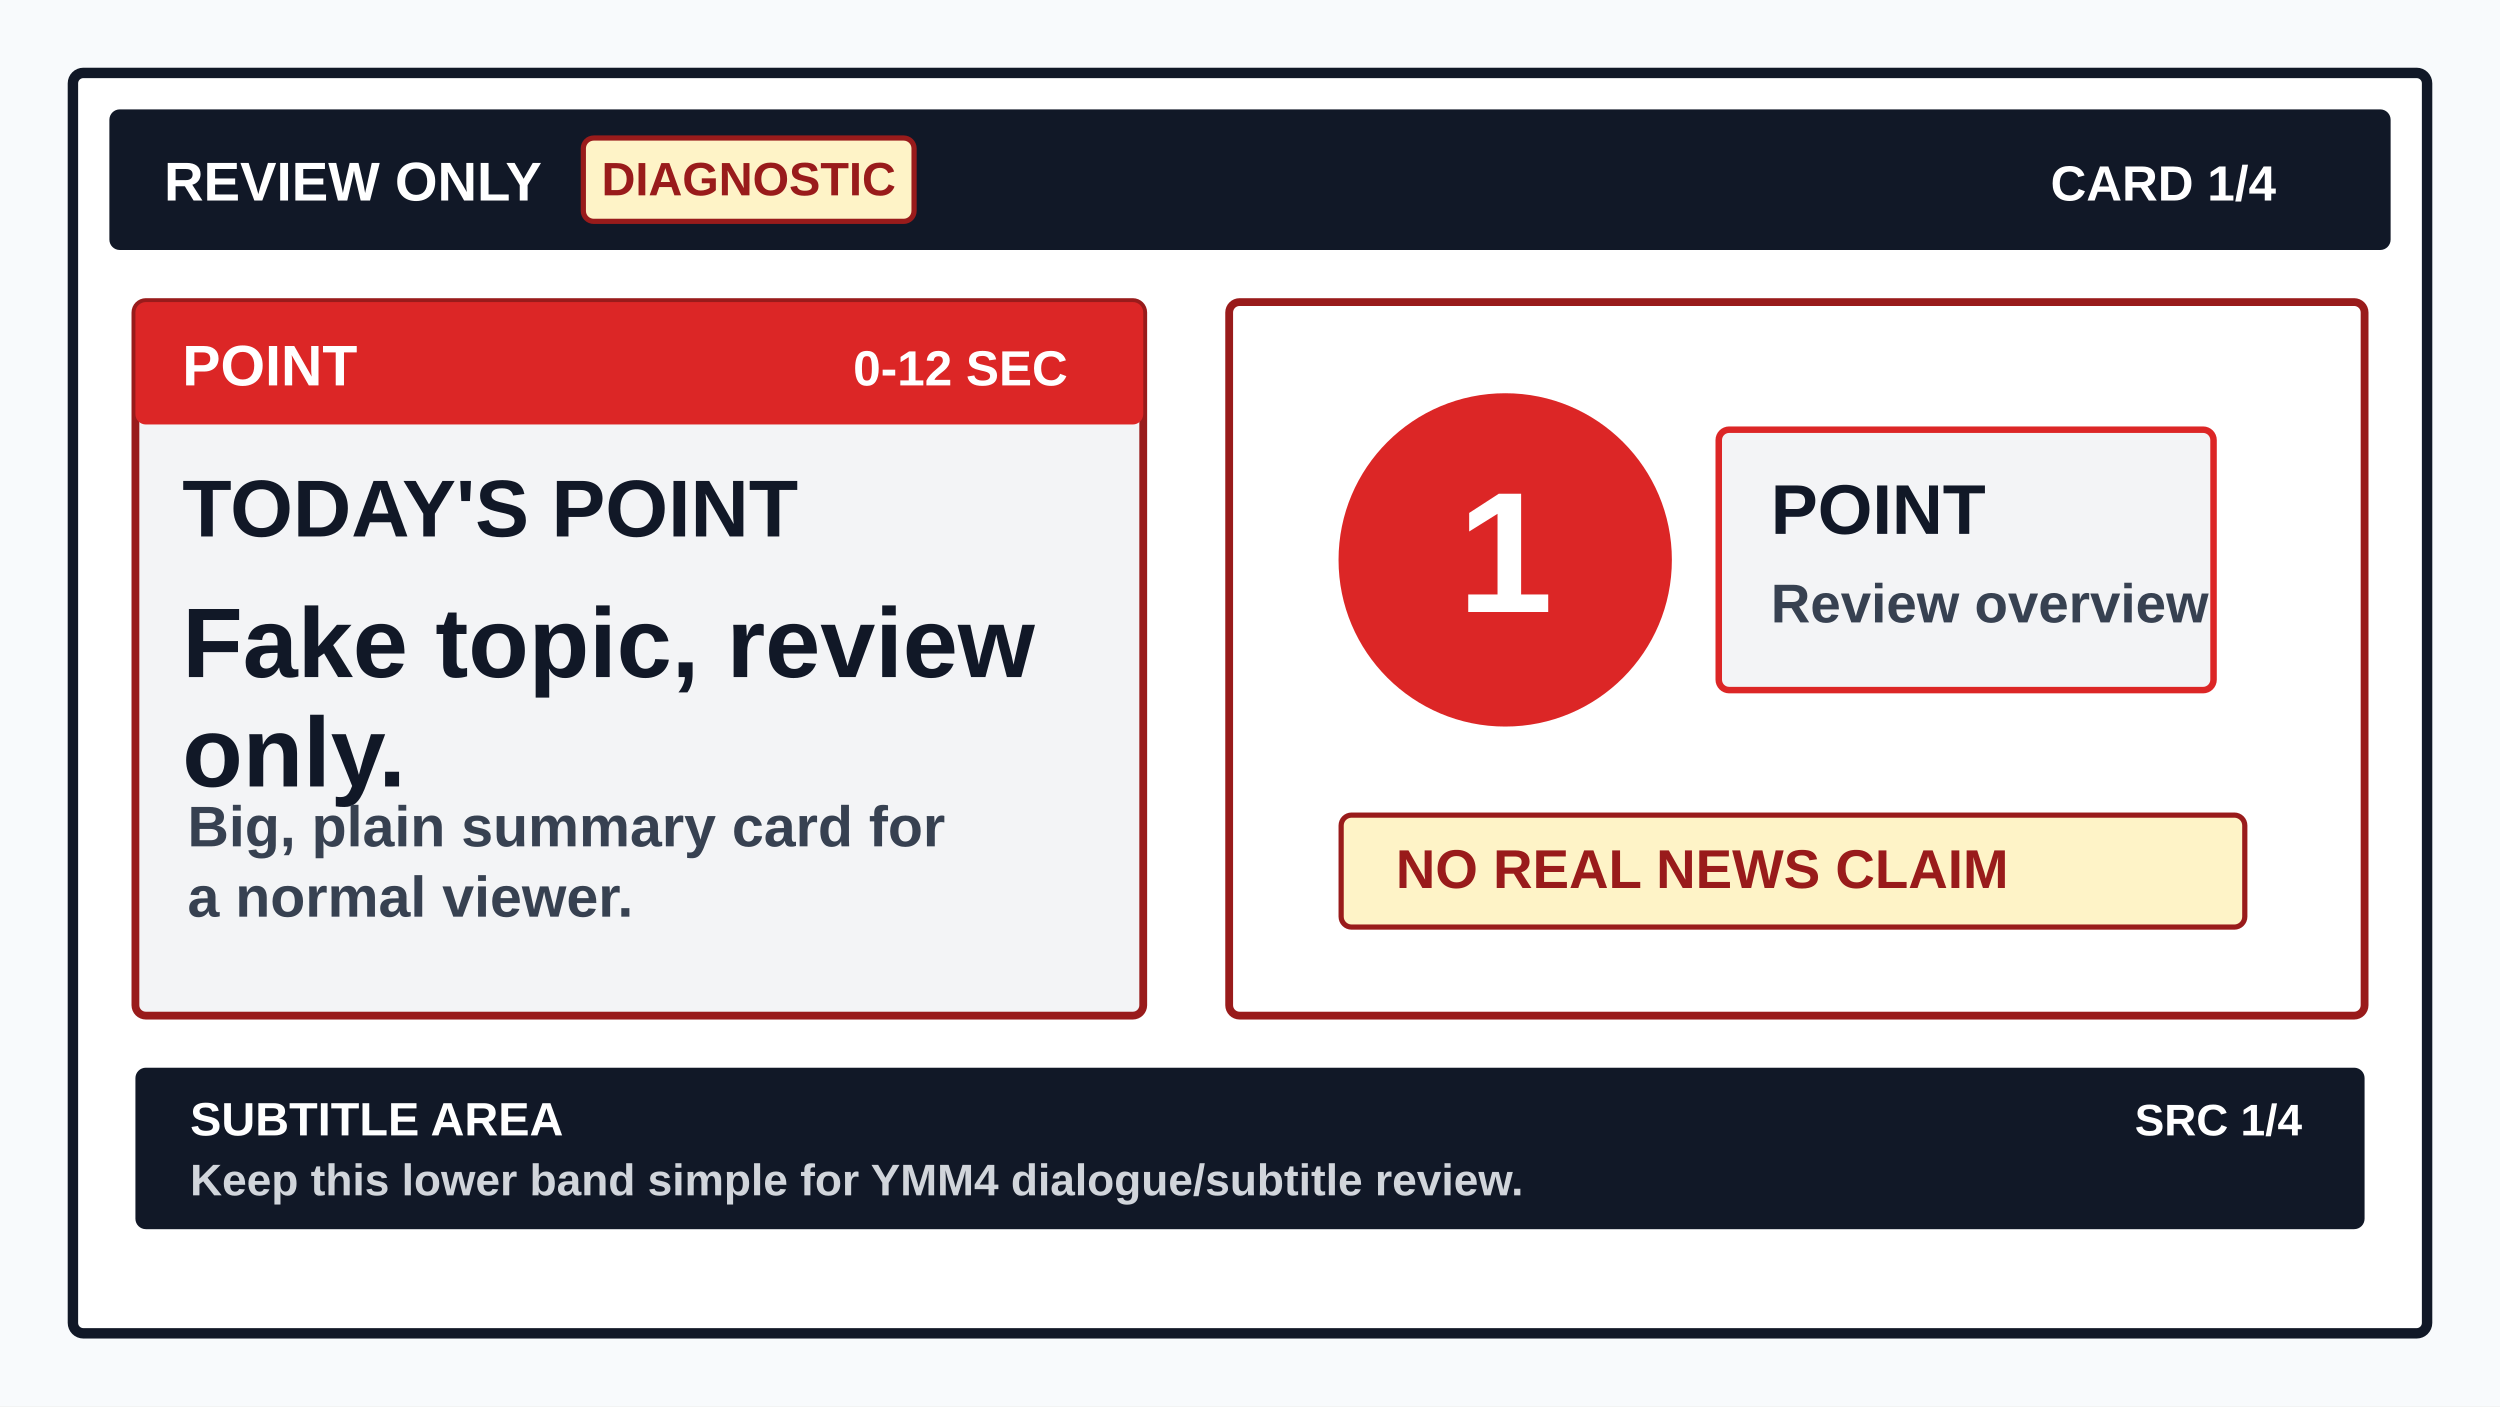
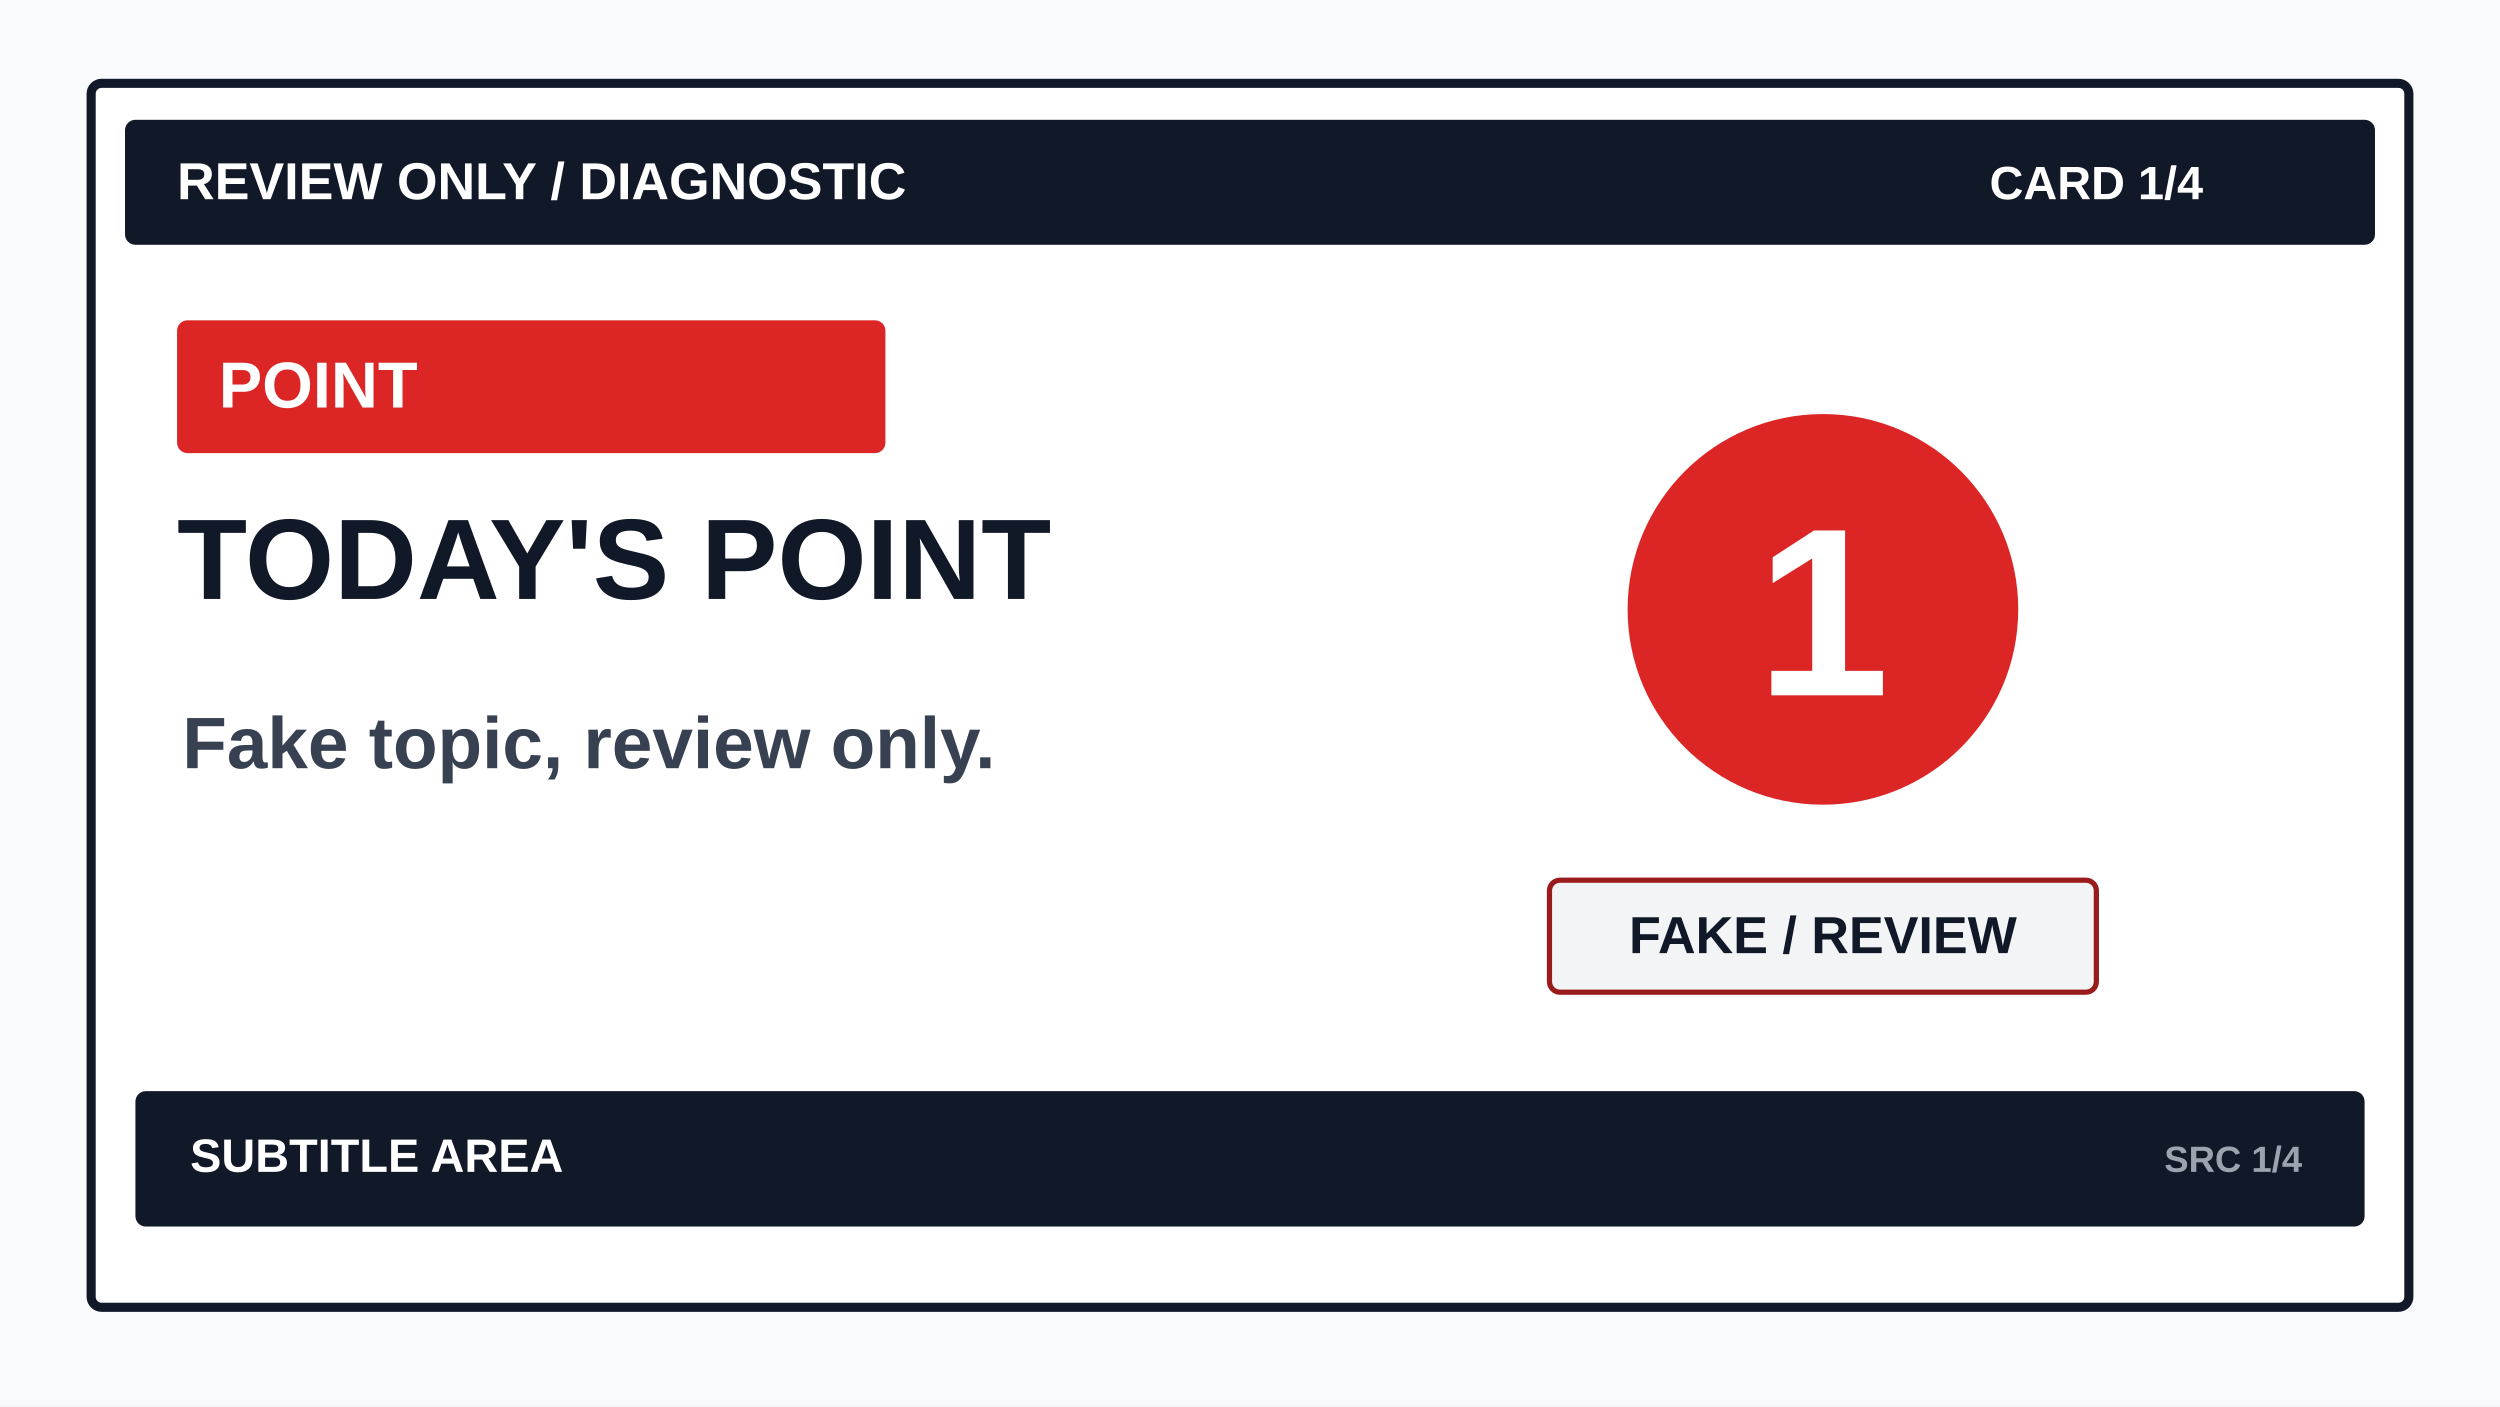
- <svg xmlns="http://www.w3.org/2000/svg" width="1920" height="1080" viewBox="0 0 1920 1080" role="img" aria-label="TODAY'S POINT" data-refinement="audience-fit-v1" data-role="intro_summary" data-motif="large_number" data-audience-fit="familiar_youtube_explainer">
+ <svg xmlns="http://www.w3.org/2000/svg" width="1920" height="1080" viewBox="0 0 1920 1080" role="img" aria-label="TODAY'S POINT" data-refinement="density-benchmarked-v1" data-card-id="visual_card_cap_beat_fake_intro_001_01_v1" data-role="point">
  <rect x="0" y="0" width="1920" height="1080" fill="#F8FAFC" />
-   <rect x="56" y="56" width="1808" height="968" rx="8" fill="#FFFFFF" stroke="#111827" stroke-width="8" />
-   <rect x="84" y="84" width="1752" height="108" rx="8" fill="#111827" />
-   <text x="126" y="154" font-family="Arial, Helvetica, sans-serif" font-size="42" font-weight="800" fill="#FFFFFF">REVIEW ONLY</text>
-   <rect x="448" y="106" width="254" height="64" rx="8" fill="#FEF3C7" stroke="#991B1B" stroke-width="4" />
-   <text x="575" y="150" text-anchor="middle" font-family="Arial, Helvetica, sans-serif" font-size="36" font-weight="800" fill="#991B1B">DIAGNOSTIC</text>
-   <text x="1748" y="154" text-anchor="end" font-family="Arial, Helvetica, sans-serif" font-size="38" font-weight="800" fill="#FFFFFF">CARD 1/4</text>
-   <rect x="104" y="232" width="774" height="548" rx="8" fill="#F3F4F6" stroke="#991B1B" stroke-width="6" />
-   <rect x="104" y="232" width="774" height="94" rx="8" fill="#DC2626" />
-   <text x="140" y="296" font-family="Arial, Helvetica, sans-serif" font-size="44" font-weight="800" fill="#FFFFFF">POINT</text>
-   <text x="820" y="296" text-anchor="end" font-family="Arial, Helvetica, sans-serif" font-size="38" font-weight="800" fill="#FFFFFF">0-12 SEC</text>
-   <text x="140" y="412" font-family="Arial, Helvetica, sans-serif" font-size="62" font-weight="800" fill="#111827">TODAY'S POINT</text>
-   <text x="140" y="520" font-family="Arial, Helvetica, sans-serif" font-size="76" font-weight="800" fill="#111827">Fake topic, review</text>
-   <text x="140" y="604" font-family="Arial, Helvetica, sans-serif" font-size="76" font-weight="800" fill="#111827">only.</text>
-   <text x="144" y="650" font-family="Arial, Helvetica, sans-serif" font-size="44" font-weight="700" fill="#374151">Big, plain summary card for</text>
-   <text x="144" y="704" font-family="Arial, Helvetica, sans-serif" font-size="44" font-weight="700" fill="#374151">a normal viewer.</text>
-   <rect x="944" y="232" width="872" height="548" rx="8" fill="#FFFFFF" stroke="#991B1B" stroke-width="6" />
-   <circle cx="1156" cy="430" r="128" fill="#DC2626" />
-   <text x="1156" y="470" text-anchor="middle" font-family="Arial, Helvetica, sans-serif" font-size="132" font-weight="800" fill="#FFFFFF">1</text>
-   <rect x="1320" y="330" width="380" height="200" rx="8" fill="#F3F4F6" stroke="#DC2626" stroke-width="5" />
-   <text x="1360" y="410" font-family="Arial, Helvetica, sans-serif" font-size="54" font-weight="800" fill="#111827">POINT</text>
-   <text x="1360" y="478" font-family="Arial, Helvetica, sans-serif" font-size="42" font-weight="700" fill="#374151">Review overview</text>
-   <rect x="1030" y="626" width="694" height="86" rx="8" fill="#FEF3C7" stroke="#991B1B" stroke-width="4" />
-   <text x="1072" y="682" font-family="Arial, Helvetica, sans-serif" font-size="42" font-weight="800" fill="#991B1B">NO REAL NEWS CLAIM</text>
-   <rect x="104" y="820" width="1712" height="124" rx="8" fill="#111827" />
-   <text x="146" y="872" font-family="Arial, Helvetica, sans-serif" font-size="36" font-weight="800" fill="#FFFFFF">SUBTITLE AREA</text>
-   <text x="146" y="918" font-family="Arial, Helvetica, sans-serif" font-size="34" font-weight="700" fill="#D1D5DB">Keep this lower band simple for YMM4 dialogue/subtitle review.</text>
-   <text x="1768" y="872" text-anchor="end" font-family="Arial, Helvetica, sans-serif" font-size="34" font-weight="800" fill="#FFFFFF">SRC 1/4</text>
+   <rect x="70" y="64" width="1780" height="940" rx="8" fill="#FFFFFF" stroke="#111827" stroke-width="7" />
+   <rect x="96" y="92" width="1728" height="96" rx="8" fill="#111827" />
+   <text x="136" y="153" font-family="Arial, Helvetica, sans-serif" font-size="40" font-weight="800" fill="#FFFFFF">REVIEW ONLY / DIAGNOSTIC</text>
+   <text x="1692" y="153" text-anchor="end" font-family="Arial, Helvetica, sans-serif" font-size="36" font-weight="800" fill="#FFFFFF">CARD 1/4</text>
+   <rect x="136" y="246" width="544" height="102" rx="8" fill="#DC2626" />
+   <text x="168" y="313" font-family="Arial, Helvetica, sans-serif" font-size="50" font-weight="800" fill="#FFFFFF">POINT</text>
+   <text x="136" y="460" font-family="Arial, Helvetica, sans-serif" font-size="88" font-weight="800" fill="#111827">TODAY'S POINT</text>
+   <text x="140" y="590" font-family="Arial, Helvetica, sans-serif" font-size="56" font-weight="700" fill="#374151">Fake topic, review only.</text>
+   <circle cx="1400" cy="468" r="150" fill="#DC2626" />
+   <text x="1400" y="534" text-anchor="middle" font-family="Arial, Helvetica, sans-serif" font-size="184" font-weight="800" fill="#FFFFFF">1</text>
+   <rect x="1190" y="676" width="420" height="86" rx="8" fill="#F3F4F6" stroke="#991B1B" stroke-width="4" />
+   <text x="1400" y="732" text-anchor="middle" font-family="Arial, Helvetica, sans-serif" font-size="40" font-weight="800" fill="#111827">FAKE / REVIEW</text>
+   <rect x="104" y="838" width="1712" height="104" rx="8" fill="#111827" />
+   <text x="146" y="900" font-family="Arial, Helvetica, sans-serif" font-size="36" font-weight="800" fill="#FFFFFF">SUBTITLE AREA</text>
+   <text x="1768" y="900" text-anchor="end" font-family="Arial, Helvetica, sans-serif" font-size="28" font-weight="700" fill="#9CA3AF">SRC 1/4</text>
</svg>
